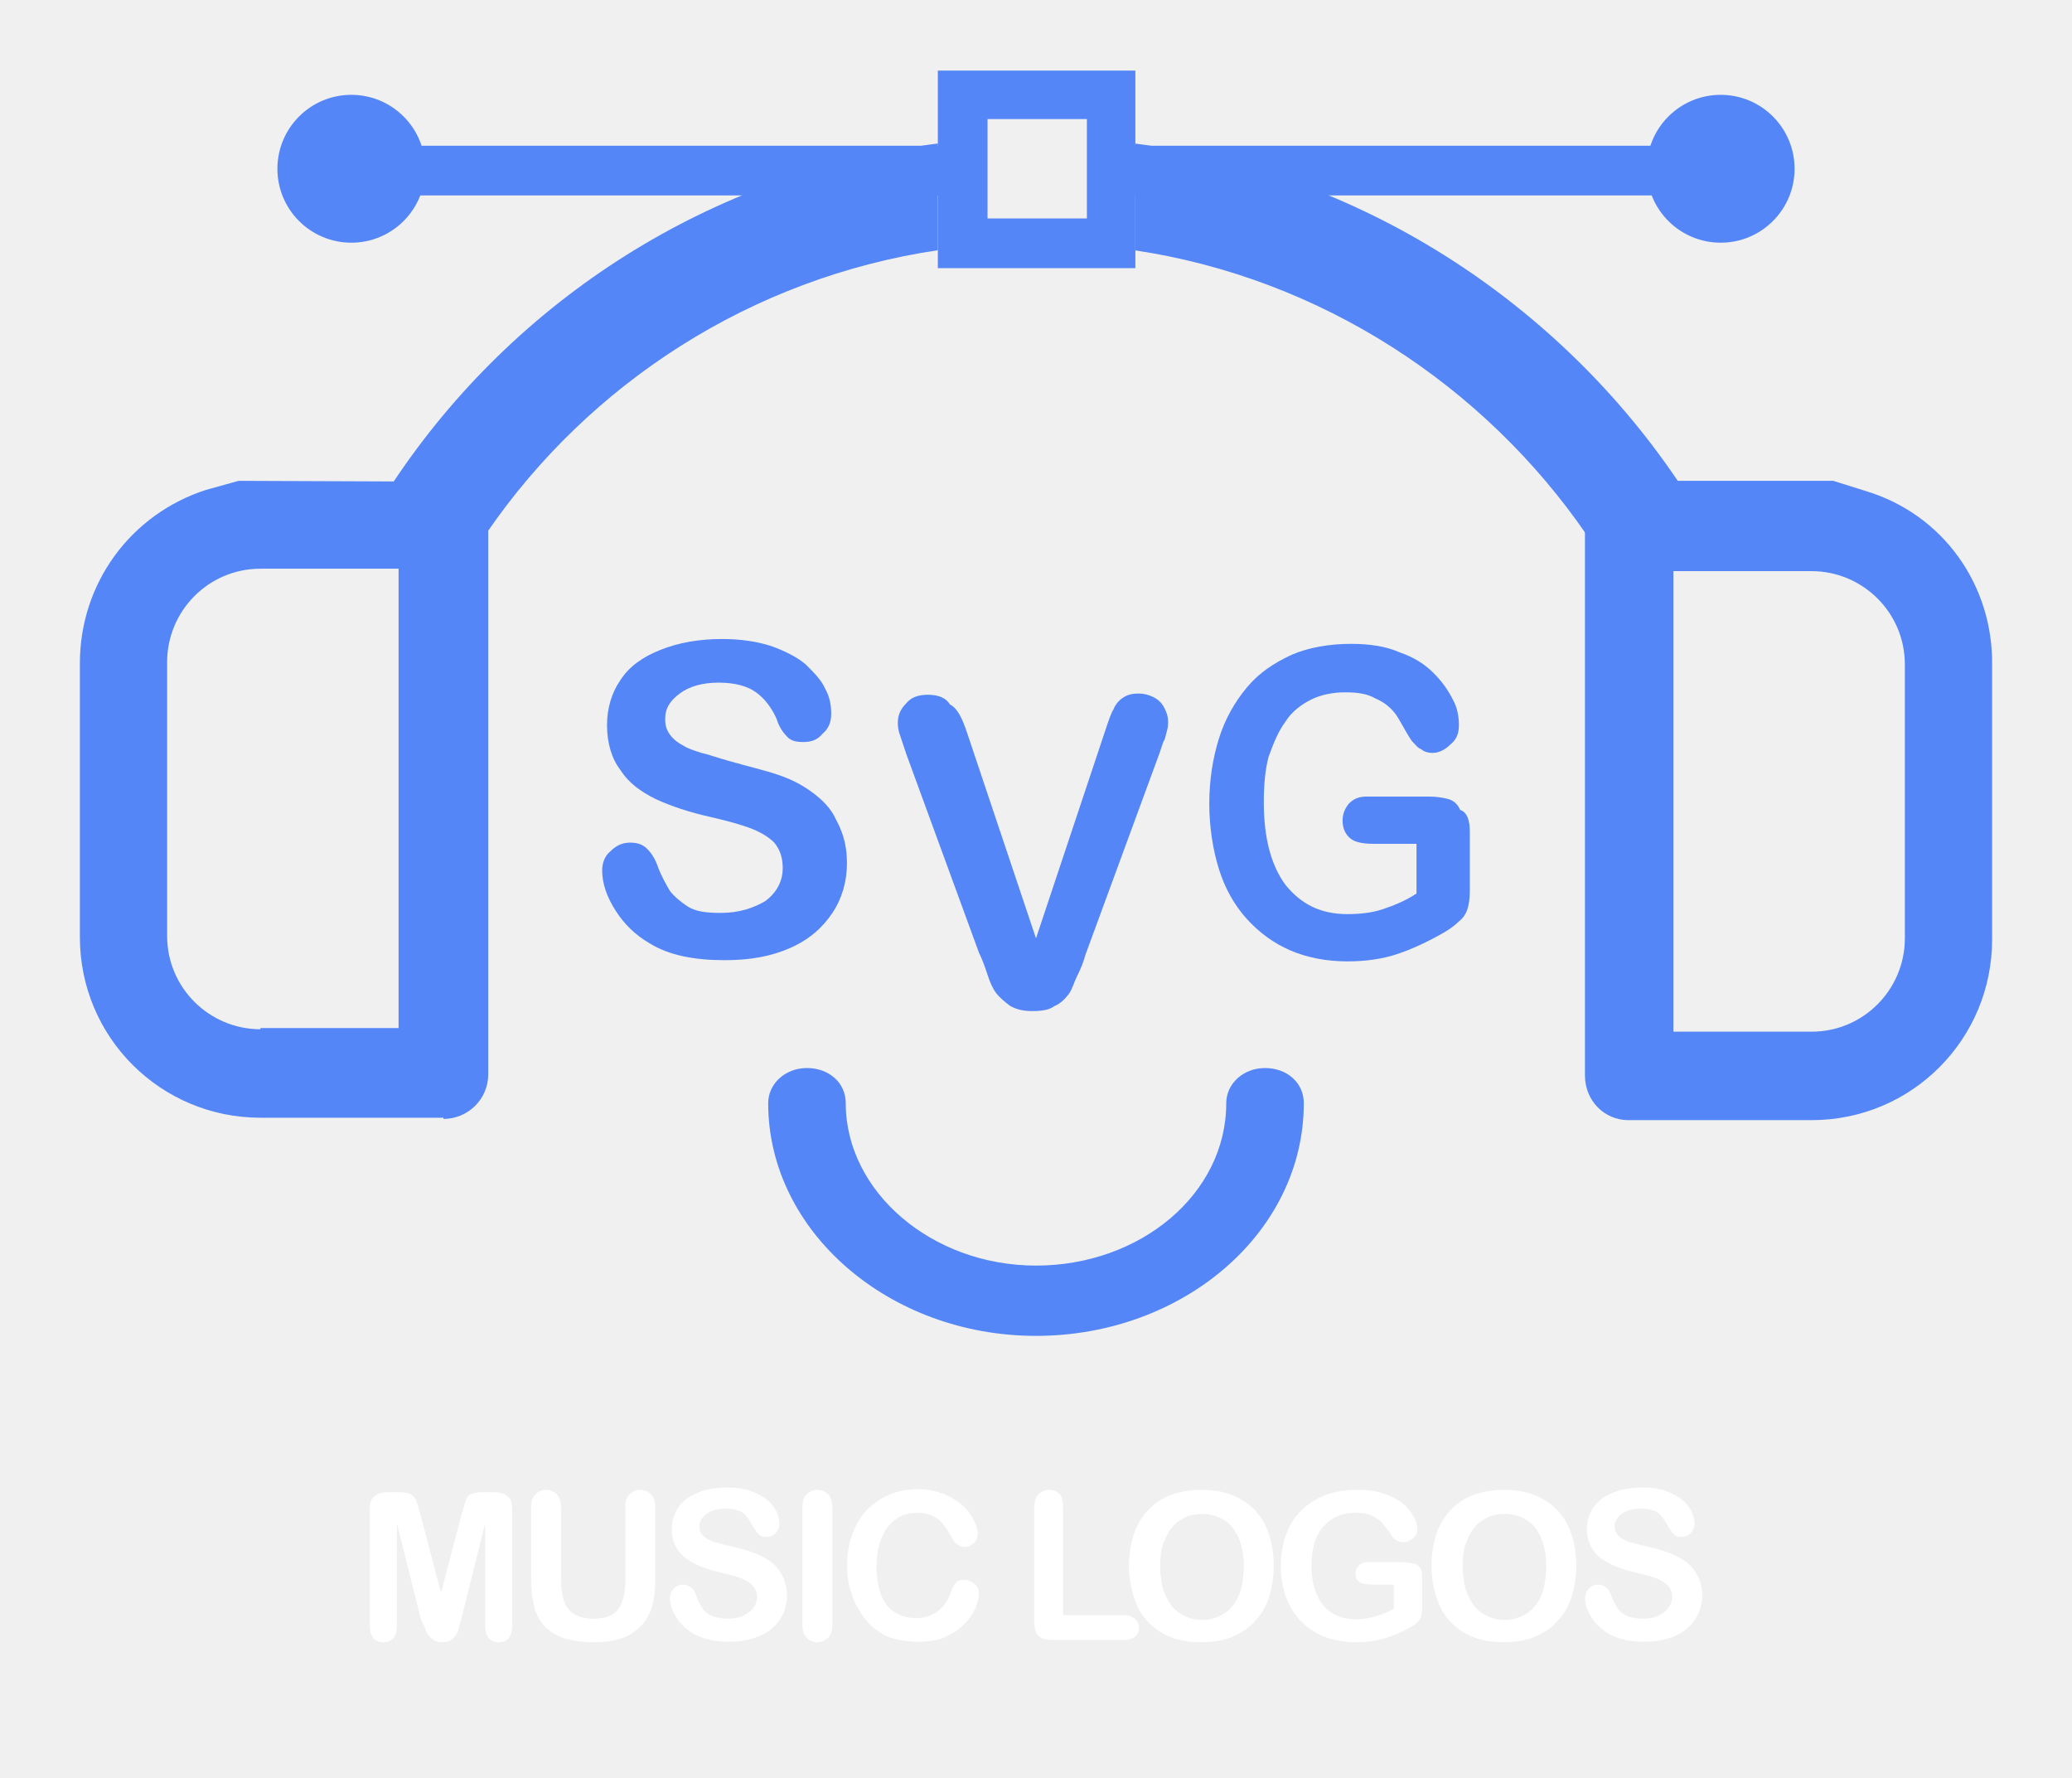
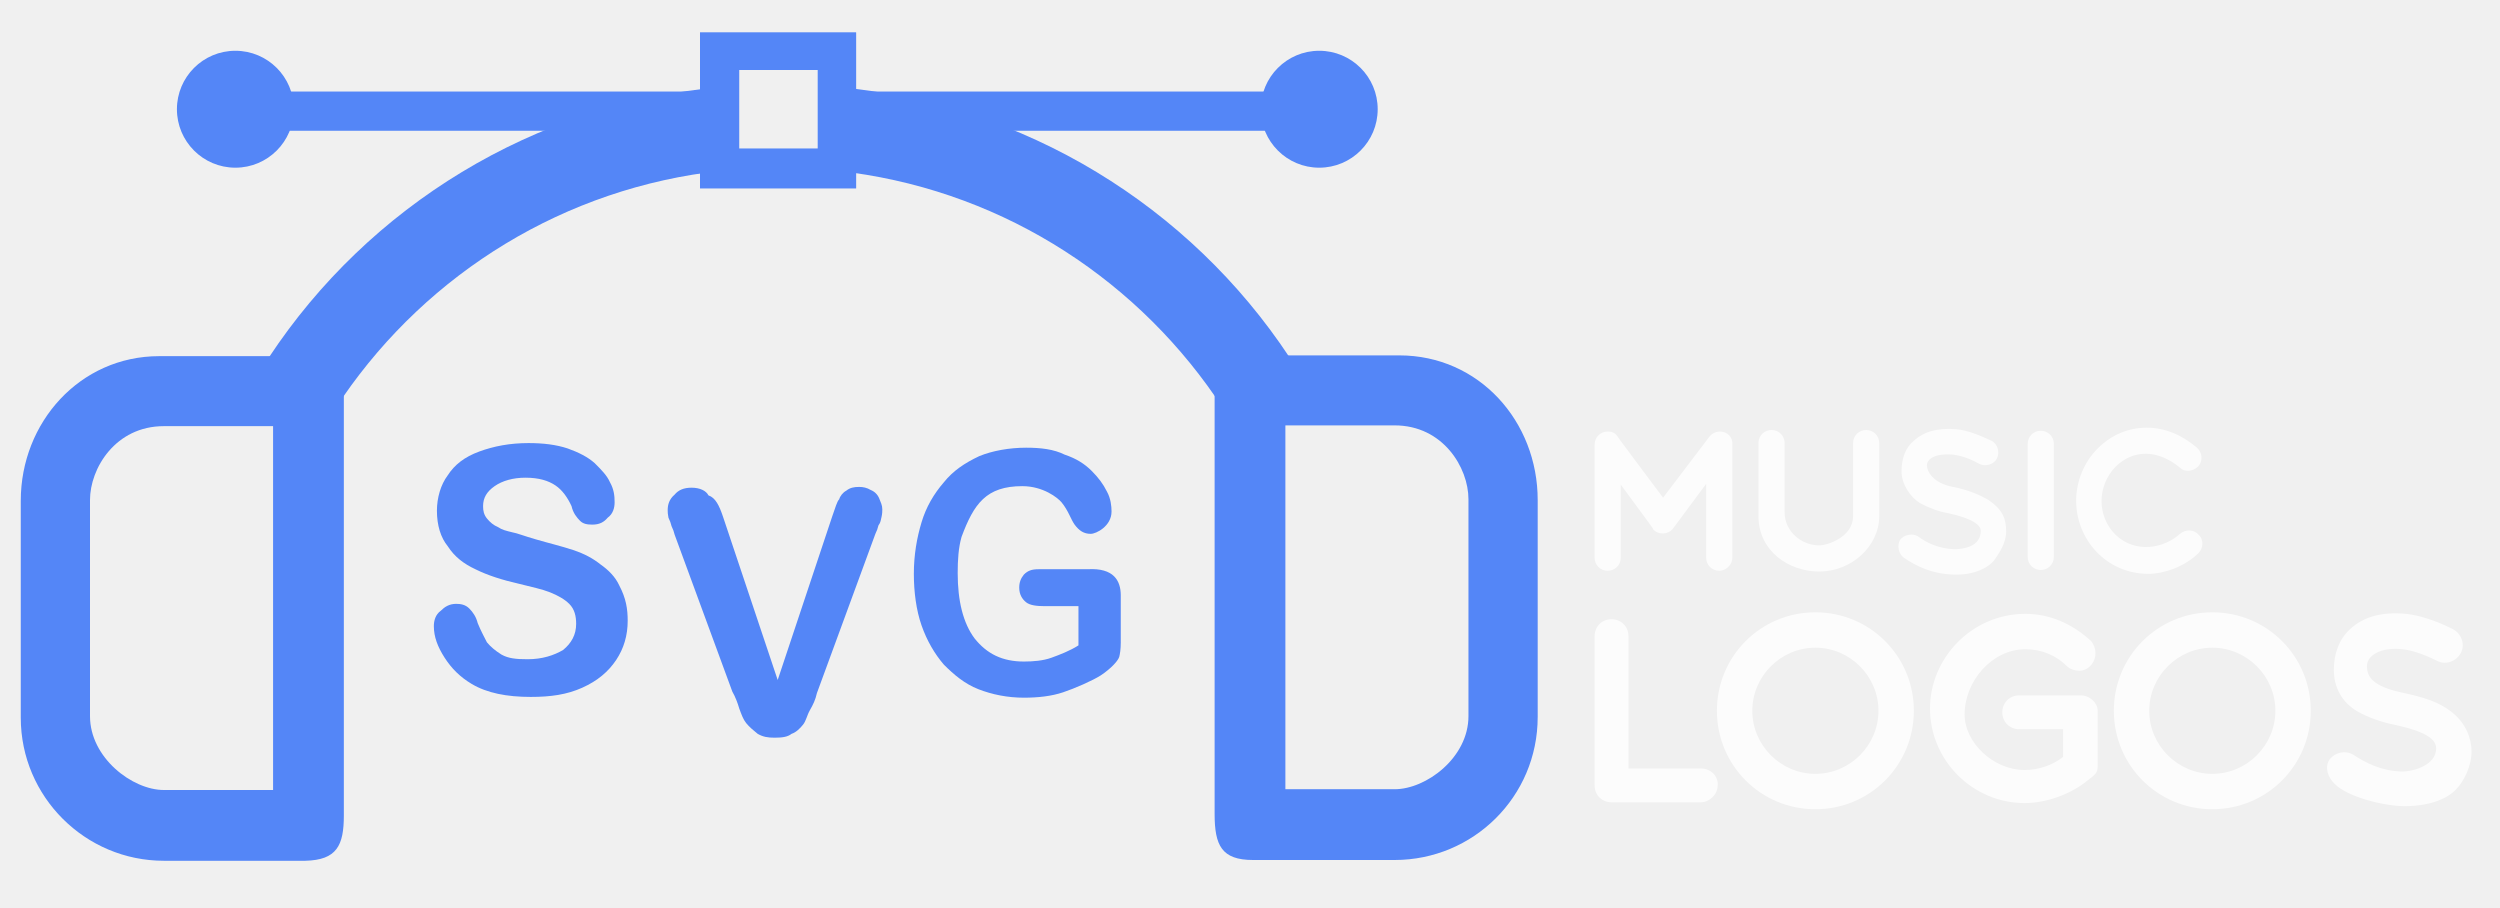
- <svg xmlns="http://www.w3.org/2000/svg" version="1.1" id="Layer_1" x="0px" y="0px" width="170.985px" height="146.695px" viewBox="54.984 20.921 170.985 146.695" style="enable-background:new 54.984 20.921 170.985 146.695;" xml:space="preserve">
-   <style type="text/css">
- 	.st0{enable-background:new    ;}
- 	.st1{fill:#FFFFFF;}
- 	.st2{fill:#5486F7;}
- </style>
-   <g class="st0">
-     <path class="st1" d="M89.678,154.387l-1.943-7.77v8.402c0,0.486-0.097,0.826-0.291,1.068c-0.194,0.243-0.486,0.34-0.826,0.34   s-0.583-0.097-0.826-0.34c-0.194-0.243-0.291-0.583-0.291-1.068v-9.616c0-0.534,0.146-0.874,0.437-1.068s0.631-0.291,1.117-0.291   h0.777c0.437,0,0.777,0.049,1.02,0.146c0.194,0.097,0.34,0.243,0.437,0.437c0.097,0.194,0.194,0.583,0.34,1.068l1.748,6.653   l1.748-6.653c0.146-0.486,0.243-0.826,0.34-1.068c0.097-0.243,0.243-0.389,0.437-0.437c0.194-0.097,0.534-0.146,1.02-0.146H95.7   c0.486,0,0.826,0.097,1.117,0.291s0.437,0.534,0.437,1.068v9.616c0,0.486-0.097,0.826-0.291,1.068   c-0.194,0.243-0.486,0.34-0.826,0.34c-0.34,0-0.583-0.097-0.826-0.34c-0.194-0.243-0.291-0.583-0.291-1.068v-8.402l-1.943,7.77   c-0.146,0.486-0.243,0.874-0.291,1.117c-0.097,0.243-0.243,0.437-0.437,0.631c-0.194,0.194-0.534,0.291-0.874,0.291   c-0.291,0-0.534-0.049-0.728-0.194c-0.194-0.146-0.34-0.291-0.486-0.486c-0.097-0.194-0.194-0.389-0.243-0.631   C89.824,154.872,89.776,154.629,89.678,154.387z" />
-     <path class="st1" d="M98.809,151.181v-5.828c0-0.486,0.097-0.874,0.34-1.117c0.243-0.243,0.534-0.389,0.874-0.389   c0.389,0,0.68,0.146,0.923,0.389c0.243,0.243,0.34,0.631,0.34,1.117v5.973c0,0.68,0.097,1.263,0.243,1.7s0.437,0.826,0.826,1.068   s0.923,0.389,1.603,0.389c0.971,0,1.651-0.243,2.04-0.777c0.389-0.534,0.583-1.311,0.583-2.331v-6.022   c0-0.486,0.097-0.874,0.34-1.117c0.243-0.243,0.534-0.389,0.874-0.389c0.389,0,0.68,0.146,0.923,0.389   c0.243,0.243,0.34,0.631,0.34,1.117v5.828c0,0.971-0.097,1.748-0.291,2.38c-0.194,0.631-0.534,1.214-1.068,1.7   c-0.437,0.389-0.971,0.728-1.554,0.874c-0.583,0.194-1.263,0.291-2.04,0.291c-0.923,0-1.748-0.097-2.428-0.291   c-0.68-0.194-1.214-0.534-1.651-0.923s-0.728-0.971-0.923-1.603C98.906,152.881,98.809,152.104,98.809,151.181z" />
-     <path class="st1" d="M119.934,152.541c0,0.728-0.194,1.408-0.583,1.991s-0.923,1.068-1.651,1.36   c-0.728,0.34-1.603,0.486-2.574,0.486c-1.214,0-2.185-0.243-2.962-0.68c-0.534-0.34-1.02-0.777-1.36-1.311   s-0.534-1.068-0.534-1.603c0-0.291,0.097-0.534,0.291-0.777c0.194-0.194,0.486-0.34,0.777-0.34c0.243,0,0.486,0.097,0.68,0.243   c0.194,0.146,0.34,0.389,0.437,0.728c0.146,0.389,0.34,0.728,0.486,0.971s0.437,0.486,0.777,0.631   c0.34,0.146,0.777,0.243,1.263,0.243c0.728,0,1.311-0.146,1.797-0.534c0.437-0.34,0.68-0.777,0.68-1.263   c0-0.389-0.146-0.728-0.389-0.971c-0.243-0.243-0.583-0.437-0.971-0.583s-0.923-0.291-1.554-0.437   c-0.874-0.194-1.603-0.437-2.185-0.728c-0.583-0.291-1.068-0.631-1.408-1.117c-0.34-0.486-0.534-1.068-0.534-1.748   c0-0.68,0.194-1.263,0.534-1.797c0.389-0.534,0.874-0.923,1.603-1.214c0.68-0.291,1.506-0.437,2.428-0.437   c0.728,0,1.408,0.097,1.943,0.291c0.534,0.194,1.02,0.437,1.36,0.728c0.34,0.291,0.631,0.631,0.777,0.971   c0.146,0.34,0.243,0.68,0.243,0.971c0,0.291-0.097,0.534-0.291,0.777s-0.486,0.34-0.777,0.34c-0.291,0-0.486-0.049-0.631-0.194   c-0.146-0.146-0.291-0.389-0.486-0.68c-0.243-0.437-0.486-0.826-0.777-1.068c-0.291-0.243-0.826-0.389-1.506-0.389   c-0.631,0-1.166,0.146-1.554,0.437c-0.389,0.291-0.583,0.631-0.583,1.02c0,0.243,0.049,0.437,0.194,0.631   c0.146,0.194,0.291,0.34,0.534,0.437c0.243,0.146,0.486,0.243,0.728,0.291c0.243,0.049,0.631,0.194,1.166,0.291   c0.68,0.146,1.311,0.34,1.845,0.534s1.02,0.437,1.408,0.728c0.389,0.291,0.68,0.631,0.923,1.068   C119.74,151.278,119.934,151.958,119.934,152.541z" />
-     <path class="st1" d="M121.197,154.921v-9.567c0-0.486,0.097-0.874,0.34-1.117c0.243-0.243,0.534-0.389,0.874-0.389   c0.389,0,0.68,0.146,0.923,0.389c0.243,0.243,0.34,0.631,0.34,1.117v9.567c0,0.486-0.097,0.874-0.34,1.117   c-0.243,0.243-0.534,0.389-0.923,0.389c-0.34,0-0.631-0.146-0.874-0.389S121.197,155.406,121.197,154.921z" />
-     <path class="st1" d="M135.766,152.347c0,0.389-0.097,0.826-0.291,1.263c-0.194,0.437-0.486,0.874-0.923,1.311   c-0.389,0.437-0.923,0.777-1.554,1.068c-0.631,0.291-1.36,0.389-2.234,0.389c-0.631,0-1.214-0.049-1.748-0.194   c-0.534-0.097-1.02-0.291-1.408-0.583c-0.437-0.243-0.826-0.583-1.166-1.02c-0.34-0.389-0.583-0.826-0.826-1.263   c-0.243-0.486-0.389-0.971-0.534-1.506c-0.146-0.534-0.194-1.117-0.194-1.7c0-0.971,0.146-1.845,0.437-2.622   c0.291-0.777,0.68-1.457,1.214-1.991s1.166-0.971,1.845-1.263c0.728-0.291,1.457-0.437,2.283-0.437   c0.971,0,1.845,0.194,2.622,0.583s1.36,0.874,1.748,1.457s0.631,1.117,0.631,1.651c0,0.291-0.097,0.534-0.291,0.728   s-0.437,0.34-0.728,0.34c-0.291,0-0.534-0.097-0.728-0.243c-0.194-0.146-0.34-0.389-0.534-0.777c-0.34-0.583-0.68-1.068-1.117-1.36   c-0.437-0.291-0.971-0.437-1.603-0.437c-1.02,0-1.797,0.389-2.428,1.166c-0.583,0.777-0.923,1.845-0.923,3.254   c0,0.923,0.146,1.748,0.389,2.38c0.243,0.631,0.631,1.117,1.117,1.408c0.486,0.291,1.068,0.486,1.7,0.486   c0.728,0,1.311-0.194,1.797-0.534c0.486-0.34,0.874-0.874,1.117-1.554c0.097-0.34,0.243-0.583,0.389-0.777   c0.146-0.194,0.389-0.291,0.728-0.291c0.291,0,0.534,0.097,0.777,0.291C135.669,151.813,135.766,152.055,135.766,152.347z" />
-     <path class="st1" d="M142.711,145.353v8.839h5.002c0.389,0,0.68,0.097,0.923,0.291c0.194,0.194,0.34,0.437,0.34,0.728   c0,0.291-0.097,0.534-0.291,0.728c-0.194,0.194-0.534,0.291-0.923,0.291h-5.925c-0.534,0-0.923-0.097-1.166-0.34   c-0.243-0.243-0.34-0.631-0.34-1.166v-9.373c0-0.486,0.097-0.874,0.34-1.117c0.243-0.243,0.534-0.389,0.874-0.389   c0.389,0,0.68,0.146,0.923,0.389C142.614,144.431,142.711,144.819,142.711,145.353z" />
-     <path class="st1" d="M154.124,143.848c1.263,0,2.331,0.243,3.254,0.777c0.923,0.534,1.603,1.263,2.04,2.185   c0.437,0.923,0.68,2.04,0.68,3.302c0,0.923-0.146,1.797-0.389,2.574c-0.243,0.777-0.631,1.457-1.166,1.991   c-0.486,0.583-1.117,0.971-1.894,1.311c-0.728,0.291-1.603,0.437-2.525,0.437c-0.971,0-1.797-0.146-2.574-0.437   c-0.728-0.291-1.36-0.728-1.894-1.311s-0.874-1.214-1.117-2.04c-0.243-0.777-0.389-1.651-0.389-2.525   c0-0.923,0.146-1.797,0.389-2.574c0.243-0.777,0.68-1.457,1.166-1.991c0.486-0.534,1.117-0.971,1.845-1.263   C152.376,143.994,153.201,143.848,154.124,143.848z M157.621,150.113c0-0.874-0.146-1.651-0.437-2.331   c-0.291-0.631-0.68-1.166-1.214-1.457c-0.534-0.34-1.166-0.486-1.845-0.486c-0.486,0-0.971,0.097-1.36,0.291   c-0.389,0.194-0.777,0.437-1.068,0.826c-0.291,0.34-0.534,0.826-0.728,1.36c-0.194,0.534-0.243,1.166-0.243,1.845   s0.097,1.311,0.243,1.894c0.194,0.583,0.437,1.02,0.728,1.408c0.34,0.389,0.68,0.631,1.117,0.826   c0.389,0.194,0.874,0.291,1.36,0.291c0.631,0,1.214-0.146,1.748-0.486c0.534-0.291,0.971-0.826,1.263-1.457   S157.621,151.036,157.621,150.113z" />
-     <path class="st1" d="M172.336,151.278v2.331c0,0.291-0.049,0.534-0.097,0.728c-0.049,0.194-0.194,0.34-0.34,0.486   c-0.146,0.146-0.389,0.291-0.631,0.437c-0.728,0.389-1.457,0.68-2.137,0.874s-1.408,0.291-2.234,0.291   c-0.923,0-1.797-0.146-2.574-0.437c-0.777-0.291-1.408-0.728-1.943-1.263s-0.971-1.214-1.263-1.991   c-0.291-0.777-0.437-1.651-0.437-2.622c0-0.923,0.146-1.797,0.437-2.574c0.291-0.777,0.68-1.457,1.263-1.991   c0.534-0.534,1.214-0.971,1.991-1.263c0.777-0.291,1.7-0.437,2.671-0.437c0.826,0,1.554,0.097,2.185,0.34   c0.631,0.194,1.166,0.486,1.554,0.826c0.389,0.34,0.68,0.68,0.874,1.068s0.291,0.68,0.291,0.971c0,0.291-0.097,0.583-0.34,0.777   s-0.486,0.34-0.826,0.34c-0.194,0-0.34-0.049-0.534-0.146c-0.194-0.097-0.291-0.194-0.389-0.34   c-0.291-0.486-0.583-0.826-0.777-1.068s-0.486-0.437-0.874-0.631c-0.389-0.194-0.826-0.243-1.36-0.243   c-0.583,0-1.068,0.097-1.506,0.291c-0.437,0.194-0.826,0.486-1.166,0.874c-0.34,0.389-0.583,0.826-0.728,1.36   s-0.243,1.166-0.243,1.797c0,1.408,0.34,2.525,0.971,3.302c0.631,0.777,1.554,1.166,2.72,1.166c0.583,0,1.117-0.097,1.603-0.243   c0.486-0.146,1.02-0.34,1.506-0.631v-1.991h-1.797c-0.437,0-0.826-0.049-1.02-0.194c-0.243-0.146-0.34-0.389-0.34-0.728   c0-0.291,0.097-0.486,0.291-0.68c0.194-0.194,0.486-0.243,0.777-0.243h2.817c0.34,0,0.631,0.049,0.874,0.097   c0.243,0.049,0.437,0.194,0.583,0.389C172.336,150.501,172.336,150.841,172.336,151.278z" />
-     <path class="st1" d="M179.086,143.848c1.263,0,2.331,0.243,3.254,0.777c0.923,0.534,1.603,1.263,2.04,2.185   c0.437,0.923,0.68,2.04,0.68,3.302c0,0.923-0.146,1.797-0.389,2.574c-0.243,0.777-0.631,1.457-1.166,1.991   c-0.486,0.583-1.117,0.971-1.894,1.311c-0.728,0.291-1.603,0.437-2.525,0.437c-0.971,0-1.797-0.146-2.574-0.437   c-0.728-0.291-1.36-0.728-1.894-1.311c-0.534-0.583-0.874-1.214-1.117-2.04c-0.243-0.777-0.389-1.651-0.389-2.525   c0-0.923,0.146-1.797,0.389-2.574s0.68-1.457,1.166-1.991c0.486-0.534,1.117-0.971,1.845-1.263   C177.338,143.994,178.163,143.848,179.086,143.848z M182.583,150.113c0-0.874-0.146-1.651-0.437-2.331   c-0.291-0.631-0.68-1.166-1.214-1.457c-0.534-0.34-1.166-0.486-1.845-0.486c-0.486,0-0.971,0.097-1.36,0.291   s-0.777,0.437-1.068,0.826c-0.291,0.34-0.534,0.826-0.728,1.36s-0.243,1.166-0.243,1.845s0.097,1.311,0.243,1.894   c0.194,0.583,0.437,1.02,0.728,1.408c0.34,0.389,0.68,0.631,1.117,0.826c0.389,0.194,0.874,0.291,1.36,0.291   c0.631,0,1.214-0.146,1.748-0.486c0.534-0.291,0.971-0.826,1.263-1.457C182.437,152.007,182.583,151.036,182.583,150.113z" />
-     <path class="st1" d="M195.453,152.541c0,0.728-0.194,1.408-0.583,1.991s-0.923,1.068-1.651,1.36   c-0.728,0.34-1.603,0.486-2.574,0.486c-1.214,0-2.185-0.243-2.962-0.68c-0.534-0.34-1.02-0.777-1.36-1.311   c-0.34-0.534-0.534-1.068-0.534-1.603c0-0.291,0.097-0.534,0.291-0.777c0.194-0.194,0.486-0.34,0.777-0.34   c0.243,0,0.486,0.097,0.68,0.243c0.194,0.146,0.34,0.389,0.437,0.728c0.146,0.389,0.34,0.728,0.486,0.971   c0.146,0.243,0.437,0.486,0.777,0.631c0.34,0.146,0.777,0.243,1.263,0.243c0.728,0,1.311-0.146,1.797-0.534   c0.437-0.34,0.68-0.777,0.68-1.263c0-0.389-0.146-0.728-0.389-0.971c-0.243-0.243-0.583-0.437-0.971-0.583   c-0.389-0.146-0.923-0.291-1.554-0.437c-0.874-0.194-1.603-0.437-2.185-0.728c-0.583-0.291-1.068-0.631-1.408-1.117   c-0.34-0.486-0.534-1.068-0.534-1.748c0-0.68,0.194-1.263,0.534-1.797c0.389-0.534,0.874-0.923,1.603-1.214   c0.68-0.291,1.506-0.437,2.428-0.437c0.728,0,1.408,0.097,1.943,0.291c0.534,0.194,1.02,0.437,1.36,0.728   c0.34,0.291,0.631,0.631,0.777,0.971c0.146,0.34,0.243,0.68,0.243,0.971c0,0.291-0.097,0.534-0.291,0.777   c-0.194,0.243-0.486,0.34-0.777,0.34c-0.291,0-0.486-0.049-0.631-0.194c-0.146-0.146-0.291-0.389-0.486-0.68   c-0.243-0.437-0.486-0.826-0.777-1.068c-0.291-0.243-0.826-0.389-1.506-0.389c-0.631,0-1.166,0.146-1.554,0.437   c-0.389,0.291-0.583,0.631-0.583,1.02c0,0.243,0.049,0.437,0.194,0.631c0.146,0.194,0.291,0.34,0.534,0.437   c0.243,0.146,0.486,0.243,0.728,0.291c0.243,0.049,0.631,0.194,1.166,0.291c0.68,0.146,1.311,0.34,1.845,0.534   s1.02,0.437,1.408,0.728c0.389,0.291,0.68,0.631,0.923,1.068C195.355,151.424,195.453,151.958,195.453,152.541z" />
+ <svg xmlns="http://www.w3.org/2000/svg" width="325" height="118" viewBox="-394 177 325 118">
+   <style>
+     .text{
+       opacity:.8;
+       fill:#fff;
+     }
+     .icon{
+       fill:#5486f7
+     }
+   </style>
+   <g class="icon">
+     <path d="M-312.4 257.7c0 1.9-.5 3.6-1.5 5.1-1 1.5-2.4 2.7-4.4 3.6-2 .9-4.1 1.2-6.7 1.2-3.1 0-5.7-.5-7.7-1.7-1.5-.9-2.6-2-3.5-3.4s-1.4-2.7-1.4-4.1c0-.7.2-1.5.9-2 .5-.5 1.1-.9 2-.9.6 0 1.2.1 1.7.6s.9 1.1 1.1 1.9c.4 1 .9 1.9 1.2 2.5.5.6 1.1 1.1 1.9 1.6.9.5 1.9.6 3.4.6 1.9 0 3.4-.5 4.6-1.2 1.1-.9 1.7-2 1.7-3.4 0-1-.2-1.9-.9-2.6-.6-.6-1.5-1.1-2.5-1.5-1-.4-2.4-.7-4-1.1-2.2-.5-4.1-1.1-5.7-1.9-1.5-.7-2.7-1.6-3.6-3-.9-1.1-1.4-2.7-1.4-4.6 0-1.7.5-3.4 1.4-4.6.9-1.4 2.2-2.4 4.1-3.1 1.9-.7 4-1.1 6.4-1.1 1.9 0 3.6.2 5.1.7 1.4.5 2.6 1.1 3.5 1.9.9.9 1.6 1.6 2 2.5.5.9.6 1.7.6 2.6 0 .7-.2 1.5-.9 2-.5.6-1.1.9-2 .9-.7 0-1.2-.1-1.6-.5-.4-.4-.9-1-1.1-1.9-.5-1.1-1.2-2.1-2.1-2.7s-2.1-1-3.9-1c-1.6 0-3 .4-4 1.1-1 .7-1.5 1.5-1.5 2.6 0 .6.1 1.1.5 1.6s.9.9 1.4 1.1c.6.4 1.1.5 1.9.7.6.1 1.6.5 3 .9 1.7.5 3.4.9 4.9 1.4 1.5.5 2.6 1.1 3.6 1.9 1 .7 1.9 1.6 2.4 2.7.9 1.7 1.1 3.1 1.1 4.6z" />
+     <path d="M-300 244.2l7.1 21.2 7.1-21.3c.4-1.1.6-1.9.9-2.2.1-.4.5-.9.9-1.1.5-.4 1-.5 1.7-.5.5 0 1 .1 1.5.4.5.2.9.6 1.1 1.1s.4.9.4 1.4c0 .2 0 .6-.1 1s-.1.7-.4 1.1c-.1.4-.2.7-.4 1.1l-7.6 20.7c-.2.9-.5 1.5-.9 2.2-.4.7-.5 1.4-.9 1.9s-.9 1-1.5 1.2c-.5.4-1.2.5-2.2.5-.9 0-1.5-.1-2.2-.5-.5-.4-1.1-.9-1.5-1.4-.4-.5-.6-1.1-.9-1.9-.2-.7-.5-1.5-.9-2.2l-7.5-20.4c-.1-.4-.2-.7-.4-1.1-.1-.4-.2-.7-.4-1.1-.1-.5-.1-.7-.1-1 0-.7.2-1.4.9-2 .5-.6 1.2-.9 2.2-.9 1.1 0 1.9.4 2.2 1 .9.3 1.4 1.3 1.9 2.8z" />
+     <path d="M-248.3 254.4v6.1c0 .9-.1 1.5-.2 1.9-.2.6-1.2 1.6-2.4 2.4-1.1.7-3.4 1.7-4.9 2.2-1.5.5-3.2.7-5.1.7-2.1 0-4.1-.4-5.9-1.1s-3.2-1.9-4.5-3.2c-1.2-1.4-2.2-3.1-2.9-5.1s-1-4.4-1-6.7c0-2.5.4-4.7 1-6.7s1.6-3.7 2.9-5.2c1.2-1.5 2.7-2.5 4.6-3.4 1.7-.7 3.9-1.1 6.1-1.1 1.9 0 3.6.2 5 .9 1.5.5 2.6 1.2 3.5 2.1.9.9 1.5 1.7 2 2.7.5.9.6 1.9.6 2.6 0 1.9-2 2.9-2.7 2.9-.9 0-1.5-.4-2.1-1.2-.5-.7-.8-1.8-1.7-2.9-.5-.6-2.4-2.1-5.1-2.1-4.7 0-6.3 2.3-7.9 6.6-.4 1.4-.5 3-.5 4.7 0 3.6.7 6.5 2.2 8.5 1.6 2 3.6 3 6.4 3 1.2 0 2.5-.1 3.6-.5s2.4-.9 3.5-1.6v-5.1h-4.4c-1 0-1.9-.1-2.4-.5s-.9-1-.9-1.9c0-.7.2-1.2.6-1.7.5-.5 1-.7 1.9-.7h6.4c3.4-.2 4.3 1.5 4.3 3.4z" />
+     <path d="M-285 188.9h56v5.1h-56z" />
+     <path d="M-358.1 188.9h56v5.1h-56z" />
+     <circle cx="-363.4" cy="191.2" r="7.6" />
+     <circle cx="-222.5" cy="191.2" r="7.6" />
+     <path d="M-282.7 201.5H-303v-20.3h20.3v20.3zm-15.2-5.2h10.2v-10.2h-10.2v10.2z" />
+     <g>
+       <path d="M-349.3 283v-55c0-2.5-2-4.7-4.6-4.7h-19.4c-10.3 0-18 8.6-18 18.8v28.2c0 10.3 8.4 18.6 18.6 18.6h18.4c4.1-.1 5-2 5-5.9zm-33-12.9V242c0-4.1 3.3-9.6 9.6-9.6h14.2v47.3h-14.2c-4.1 0-9.6-4.2-9.6-9.6z" />
+       <path d="M-300.2 188.3c-24.5 2.2-45.9 15.6-58.8 35.1l9.6 5.2c11.1-16.1 28.8-27.2 49.2-29.4v-10.9z" />
+     </g>
+     <g>
+       <path d="M-231.1 288.8h18.4c10.2 0 18.6-8.2 18.6-18.6V242c0-10.2-7.6-18.8-18-18.8h-19.4c-2.6 0-4.6 2.2-4.6 4.7v54.9c0 4.1.9 6 5 6zm18.4-9.2h-14.2v-47.3h14.2c6.3 0 9.6 5.5 9.6 9.6v28.2c0 5.4-5.5 9.5-9.6 9.5z" />
+       <path d="M-285.2 188.3c24.5 2.2 45.9 15.6 58.8 35.1l-9.6 5.2c-11.1-16.1-28.8-27.2-49.2-29.4v-10.9z" />
+     </g>
  </g>
-   <g>
-     <path class="st2" d="M208.976,61.446l-2.7-0.85h-16.8c-2,0-3.7,1.75-3.7,3.85v0.5v44.7c0,2.1,1.6,3.7,3.6,3.7h3.1h9.1h2.9   c8.3,0,14.9-6.7,14.9-14.9v-22.6C219.476,69.146,215.276,63.346,208.976,61.446z M212.176,98.346c0,4.2-3.4,7.7-7.7,7.7h-1.3h-8.8   h-1.3v-25.7v-12.3h4.5h6.9c4.2,0,7.7,3.4,7.7,7.7L212.176,98.346L212.176,98.346z" />
-     <path class="st2" d="M91.576,113.246c2,0,3.7-1.6,3.7-3.7v-44.7v-0.5c0-2-1.678-3.75-3.7-3.75c-2.022,0-4,0.05-4,0.05l-12.9-0.05   l-2.7,0.75c-6.2,2-10.4,7.7-10.4,14.3v22.6c0,8.3,6.7,14.9,14.9,14.9h2.9h9.1h3.1V113.246z M76.476,105.846c-4.2,0-7.7-3.4-7.7-7.7   v-22.6c0-4.2,3.4-7.7,7.7-7.7h6.9h4.5v0.1v12.3v25.5h-1.3h-8.8h-1.3C76.476,105.746,76.476,105.846,76.476,105.846z" />
-     <g>
-       <path class="st2" d="M140.476,131.146c-12.1,0-22.1-8.6-22.1-19.2c0-1.6,1.4-2.9,3.2-2.9c1.8,0,3.2,1.2,3.2,2.9    c0,7.3,7.1,13.4,15.7,13.4c8.6,0,15.7-5.9,15.7-13.4c0-1.6,1.4-2.9,3.2-2.9c1.8,0,3.2,1.2,3.2,2.9    C162.576,122.646,152.576,131.146,140.476,131.146z" />
-       <g>
-         <path class="st2" d="M124.876,92.146c0,1.5-0.4,2.9-1.2,4.1c-0.8,1.2-1.9,2.2-3.5,2.9s-3.3,1-5.4,1c-2.5,0-4.6-0.4-6.2-1.4     c-1.2-0.7-2.1-1.6-2.8-2.7c-0.7-1.1-1.1-2.2-1.1-3.3c0-0.6,0.2-1.2,0.7-1.6c0.4-0.4,0.9-0.7,1.6-0.7c0.5,0,1,0.1,1.4,0.5     c0.4,0.4,0.7,0.9,0.9,1.5c0.3,0.8,0.7,1.5,1,2c0.4,0.5,0.9,0.9,1.5,1.3c0.7,0.4,1.5,0.5,2.7,0.5c1.5,0,2.7-0.4,3.7-1     c0.9-0.7,1.4-1.6,1.4-2.7c0-0.8-0.2-1.5-0.7-2.1c-0.5-0.5-1.2-0.9-2-1.2c-0.8-0.3-1.9-0.6-3.2-0.9c-1.8-0.4-3.3-0.9-4.6-1.5     c-1.2-0.6-2.2-1.3-2.9-2.4c-0.7-0.9-1.1-2.2-1.1-3.7c0-1.4,0.4-2.7,1.1-3.7c0.7-1.1,1.8-1.9,3.3-2.5s3.2-0.9,5.1-0.9     c1.5,0,2.9,0.2,4.1,0.6c1.1,0.4,2.1,0.9,2.8,1.5c0.7,0.7,1.3,1.3,1.6,2c0.4,0.7,0.5,1.4,0.5,2.1c0,0.6-0.2,1.2-0.7,1.6     c-0.4,0.5-0.9,0.7-1.6,0.7c-0.6,0-1-0.1-1.3-0.4c-0.3-0.3-0.7-0.8-0.9-1.5c-0.4-0.9-1-1.7-1.7-2.2c-0.7-0.5-1.7-0.8-3.1-0.8     c-1.3,0-2.4,0.3-3.2,0.9c-0.8,0.6-1.2,1.2-1.2,2.1c0,0.5,0.1,0.9,0.4,1.3c0.3,0.4,0.7,0.7,1.1,0.9c0.5,0.3,0.9,0.4,1.5,0.6     c0.5,0.1,1.3,0.4,2.4,0.7c1.4,0.4,2.7,0.7,3.9,1.1c1.2,0.4,2.1,0.9,2.9,1.5s1.5,1.3,1.9,2.2     C124.676,89.846,124.876,90.946,124.876,92.146z" />
-         <path class="st2" d="M134.776,81.346l5.7,17l5.7-17.1c0.3-0.9,0.5-1.5,0.7-1.8c0.1-0.3,0.4-0.7,0.7-0.9c0.4-0.3,0.8-0.4,1.4-0.4     c0.4,0,0.8,0.1,1.2,0.3c0.4,0.2,0.7,0.5,0.9,0.9c0.2,0.4,0.3,0.7,0.3,1.1c0,0.2,0,0.5-0.1,0.8c-0.1,0.3-0.1,0.6-0.3,0.9     c-0.1,0.3-0.2,0.6-0.3,0.9l-6.1,16.6c-0.2,0.7-0.4,1.2-0.7,1.8c-0.3,0.6-0.4,1.1-0.7,1.5c-0.3,0.4-0.7,0.8-1.2,1     c-0.4,0.3-1,0.4-1.8,0.4c-0.7,0-1.2-0.1-1.8-0.4c-0.4-0.3-0.9-0.7-1.2-1.1c-0.3-0.4-0.5-0.9-0.7-1.5s-0.4-1.2-0.7-1.8l-6-16.4     c-0.1-0.3-0.2-0.6-0.3-0.9s-0.2-0.6-0.3-0.9c-0.1-0.4-0.1-0.6-0.1-0.8c0-0.6,0.2-1.1,0.7-1.6c0.4-0.5,1-0.7,1.8-0.7     c0.9,0,1.5,0.3,1.8,0.8C133.976,79.346,134.376,80.146,134.776,81.346z" />
-         <path class="st2" d="M176.276,89.546v4.9c0,0.7-0.1,1.2-0.2,1.5c-0.1,0.3-0.3,0.7-0.7,1c-0.3,0.3-0.7,0.6-1.2,0.9     c-1.4,0.8-2.7,1.4-3.9,1.8c-1.2,0.4-2.6,0.6-4.1,0.6c-1.7,0-3.3-0.3-4.7-0.9s-2.6-1.5-3.6-2.6s-1.8-2.5-2.3-4.1s-0.8-3.5-0.8-5.4     c0-2,0.3-3.8,0.8-5.4c0.5-1.6,1.3-3,2.3-4.2c1-1.2,2.2-2,3.7-2.7c1.4-0.6,3.1-0.9,4.9-0.9c1.5,0,2.9,0.2,4,0.7     c1.2,0.4,2.1,1,2.8,1.7c0.7,0.7,1.2,1.4,1.6,2.2c0.4,0.7,0.5,1.5,0.5,2.1c0,0.7-0.2,1.2-0.7,1.6c-0.4,0.4-0.9,0.7-1.5,0.7     c-0.3,0-0.7-0.1-0.9-0.3c-0.3-0.1-0.5-0.4-0.8-0.7c-0.6-0.9-1-1.8-1.4-2.3c-0.4-0.5-0.9-0.9-1.6-1.2c-0.7-0.4-1.5-0.5-2.5-0.5     s-2,0.2-2.8,0.6c-0.8,0.4-1.6,1-2.1,1.8c-0.6,0.8-1,1.8-1.4,2.9c-0.3,1.1-0.4,2.4-0.4,3.8c0,2.9,0.6,5.2,1.8,6.8     c1.3,1.6,2.9,2.4,5.1,2.4c1,0,2-0.1,2.9-0.4c0.9-0.3,1.9-0.7,2.8-1.3v-4.1h-3.5c-0.8,0-1.5-0.1-1.9-0.4c-0.4-0.3-0.7-0.8-0.7-1.5     c0-0.6,0.2-1,0.5-1.4c0.4-0.4,0.8-0.6,1.5-0.6h5.1c0.7,0,1.2,0.1,1.6,0.2c0.4,0.1,0.8,0.4,1,0.9     C176.076,87.946,176.276,88.646,176.276,89.546z" />
-       </g>
-     </g>
-     <circle class="st2" cx="83.976" cy="34.846" r="6.1" />
-     <circle class="st2" cx="196.976" cy="34.846" r="6.1" />
-     <rect x="146.675" y="32.946" class="st2" width="45.002" height="4.1" />
-     <path class="st2" d="M132.376,26.746v16.3h16.3v-16.3H132.376z M144.676,38.946h-8.2v-8.2h8.2V38.946z" />
-     <g>
-       <path class="st2" d="M148.676,32.771v8.811c15.37,2.315,28.79,11.178,37.221,23.441l7.756-4.102    C183.687,45.972,167.351,35.179,148.676,32.771z" />
-       <path class="st2" d="M132.376,32.759c-18.717,2.383-34.915,12.91-44.9,27.887l7.7,4.2c8.449-12.29,21.787-20.988,37.2-23.279    V32.759z" />
-     </g>
-     <rect x="89.176" y="32.946" class="st2" width="45.202" height="4.1" />
+   <g class="text">
+     <path d="M-170.4 233.1c-.6 0-1.1.3-1.4.7l-6 7.9s-5.1-6.8-5.6-7.5c-.5-.8-.8-1.1-1.6-1.1-.9 0-1.7.7-1.7 1.7v14.7c0 .9.7 1.7 1.7 1.7.9 0 1.7-.7 1.7-1.7V240c4.5 6.1 4.2 5.7 4.2 5.8.7.8 2 .7 2.6-.1l4.3-5.8v9.6c0 .9.7 1.7 1.7 1.7.8 0 1.7-.7 1.7-1.7v-14.7c.1-1-.7-1.7-1.6-1.7z" />
+     <path d="M-151.4 232.9c-.9 0-1.7.7-1.7 1.7v9.5c0 2.7-3.3 3.8-4.4 3.8-2.3 0-4.5-1.8-4.5-4.3v-9c0-.9-.7-1.7-1.7-1.7-.9 0-1.7.7-1.7 1.7v9.5c0 4.5 3.9 7.2 7.9 7.2 4.2 0 7.8-3.3 7.8-7.2v-9.5c0-1-.8-1.7-1.7-1.7z" />
+     <path d="M-128.7 251.1c-.9 0-1.7-.7-1.7-1.7v-14.7c0-.9.7-1.7 1.7-1.7.9 0 1.7.7 1.7 1.7v14.7c0 1-.8 1.7-1.7 1.7z" />
+     <path d="M-133.2 246.1c0-1.6-.4-2.8-2.3-4.1-1.2-.7-2.6-1.3-4.6-1.7-2.7-.5-3.4-2.1-3.4-2.8 0-.7.8-1.6 3.4-1.4.8.1 2 .4 3.4 1.2.8.4 1.9.1 2.3-.7.4-.8.1-1.9-.7-2.3-1.7-.8-3.3-1.4-4.6-1.5-2.4-.2-4.2.3-5.5 1.5-1.1.9-1.6 2.3-1.6 4 0 1.6 1.1 3.3 2.4 4.1 1.1.6 2.4 1.1 3.6 1.3 3.3.7 4.3 1.6 4.3 2.3 0 2.1-2.3 2.4-3.5 2.4-2-.1-3.5-.8-4.7-1.7-.7-.4-1.8-.2-2.3.5-.4.7-.2 1.8.5 2.3 1.6 1.1 3.6 2.1 6.5 2.2h.3c2.5 0 4.1-.9 4.9-1.8.7-1 1.6-2.3 1.6-3.8z" />
+     <path d="M-108.2 246.5c-.6-.7-1.7-.7-2.4-.1-2.1 1.9-5.8 2.6-8.4.1-2.4-2.4-2.4-6.3 0-8.8 2.3-2.3 5.5-2.3 8.4.1.3.3.6.4 1.1.4.4 0 .9-.2 1.3-.6.6-.7.5-1.8-.2-2.4-2-1.7-4.2-2.6-6.5-2.6-2.4 0-4.6.9-6.4 2.7-1.8 1.8-2.8 4.3-2.8 6.8 0 5 3.9 9.5 9.4 9.5 2 0 4.6-.9 6.4-2.6.8-.7.8-1.9.1-2.5z" />
+   </g>
+   <g class="text">
+     <path d="M-172.9 276.9h-9.4v-17.2c0-1.3-1-2.2-2.2-2.2-1.3 0-2.2 1-2.2 2.2v19.4c0 1.3 1 2.2 2.2 2.2h11.6c1.1 0 2.2-1 2.2-2.2.1-1.2-.9-2.2-2.2-2.2z" />
+     <path d="M-123.5 267.4h-8c-1.3 0-2.2 1-2.2 2.2 0 1.3 1 2.2 2.2 2.2h5.7v3.6c-1.4 1.1-3.2 1.7-5 1.7-4.1 0-7.8-3.6-7.8-7.2 0-4.4 3.6-8.5 7.9-8.5 2.1 0 4 .8 5.4 2.2.4.4 1.1.6 1.6.6s1.1-.2 1.6-.8c.7-.9.7-2.2-.1-3.1-2.4-2.2-5.3-3.5-8.5-3.5-7 0-12.4 5.8-12.4 12.3 0 6.8 5.6 12.3 12.3 12.3 2.9 0 6-1.2 8-2.8 1.3-1 1.5-1.1 1.5-2.1v-7.1c0-1-1-2-2.2-2z" />
+     <path d="M-72.7 274.7c0-1.5-.6-3.7-2.8-5.3-1.5-1.1-3.1-1.7-6.4-2.4-3.6-.8-4.4-2-4.4-3.4s1.8-2.5 4.6-2.2c1.1.1 2.7.6 4.5 1.5 1.1.6 2.5.1 3.1-1 .6-1.1.1-2.5-1-3.1-2.2-1.1-4.3-1.8-6.1-2-3.2-.3-5.6.4-7.3 2-1.4 1.3-2.1 3.1-2.1 5.3 0 2.2 1 4.2 3.1 5.4 1.4.8 3.2 1.4 4.7 1.7 4.2.9 5.5 1.9 5.5 3.1 0 2.1-2.8 3-4.5 3-2.7-.1-4.6-1.1-6.3-2.2-1-.6-2.4-.3-3.1.7-.6 1-.2 2.2.7 3.1 1.8 1.8 6.6 2.9 9.1 2.9 3.5 0 5.7-1.1 6.7-2.2 1-1 2-3 2-4.9z" />
+     <path d="M-106.4 256.6c-7.1 0-12.8 5.7-12.8 12.8s5.7 12.8 12.8 12.8c7.1 0 12.8-5.7 12.8-12.8s-5.7-12.8-12.8-12.8zm0 21c-4.5 0-8.2-3.7-8.2-8.2 0-4.5 3.7-8.2 8.2-8.2 4.5 0 8.2 3.7 8.2 8.2 0 4.5-3.7 8.2-8.2 8.2z" />
+     <path d="M-158 256.6c-7.1 0-12.8 5.7-12.8 12.8s5.7 12.8 12.8 12.8c7.1 0 12.8-5.7 12.8-12.8s-5.7-12.8-12.8-12.8zm0 21c-4.5 0-8.2-3.7-8.2-8.2 0-4.5 3.7-8.2 8.2-8.2 4.5 0 8.2 3.7 8.2 8.2 0 4.5-3.7 8.2-8.2 8.2z" />
  </g>
</svg>
